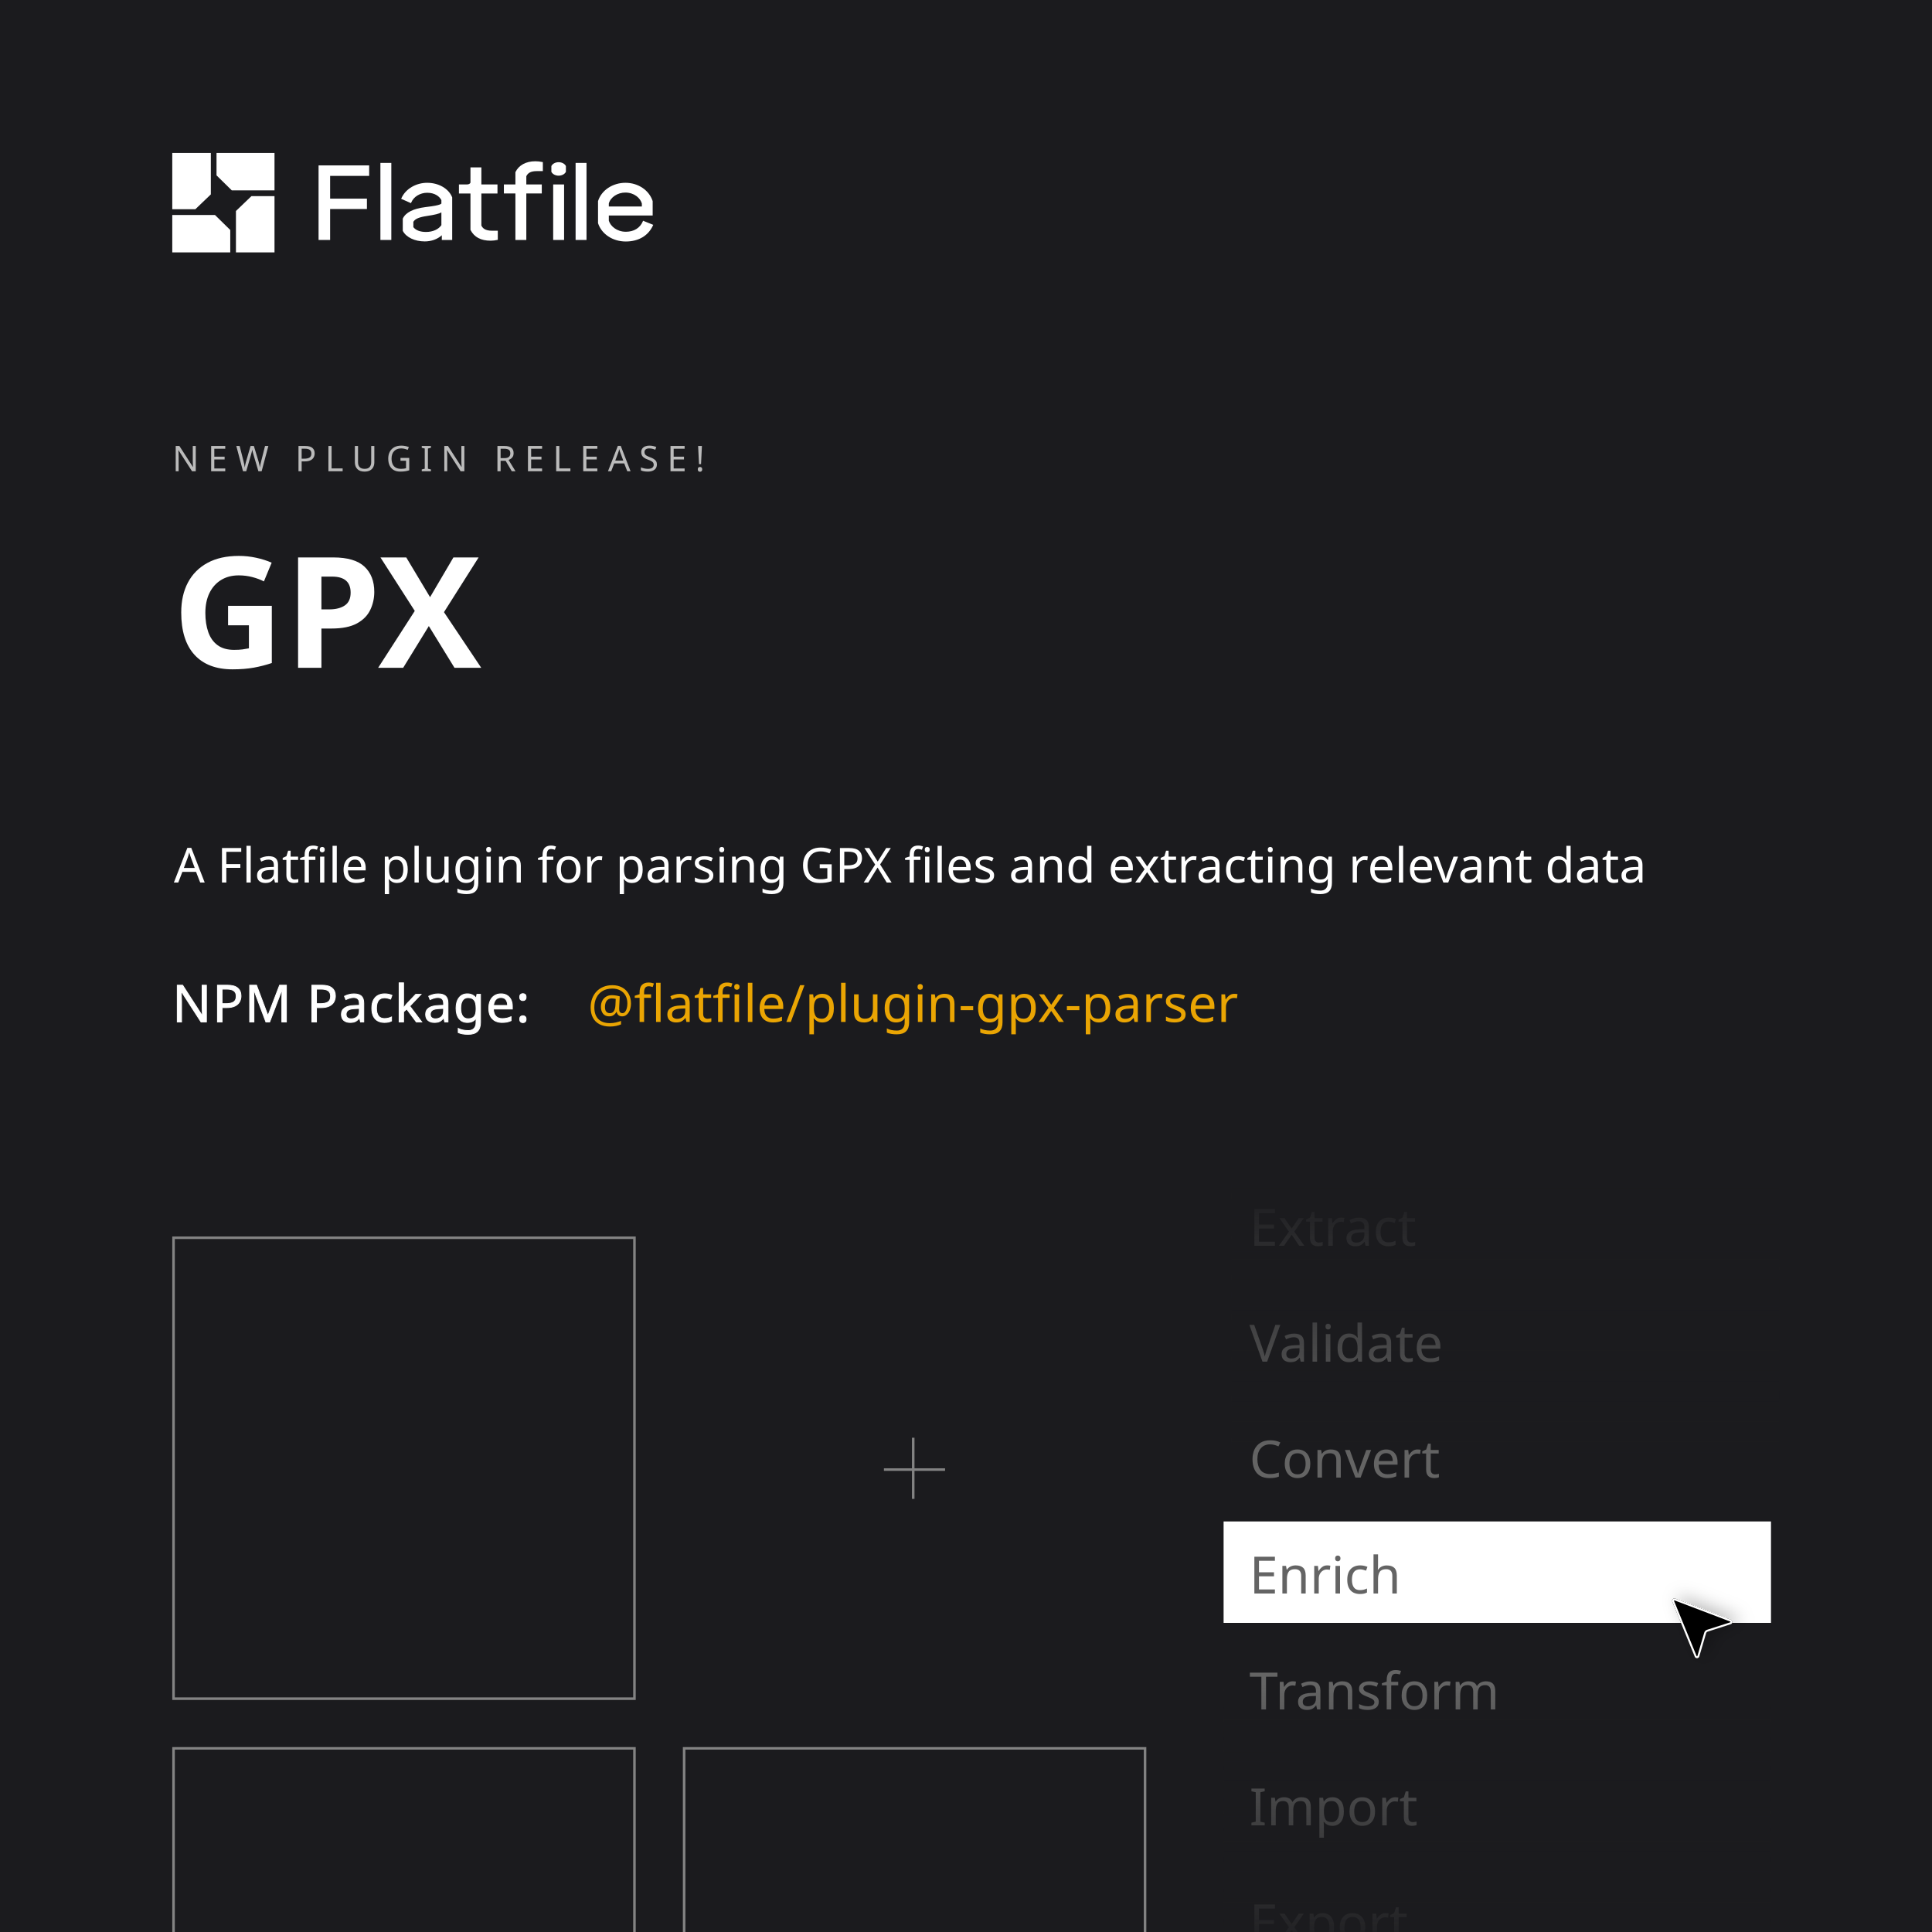
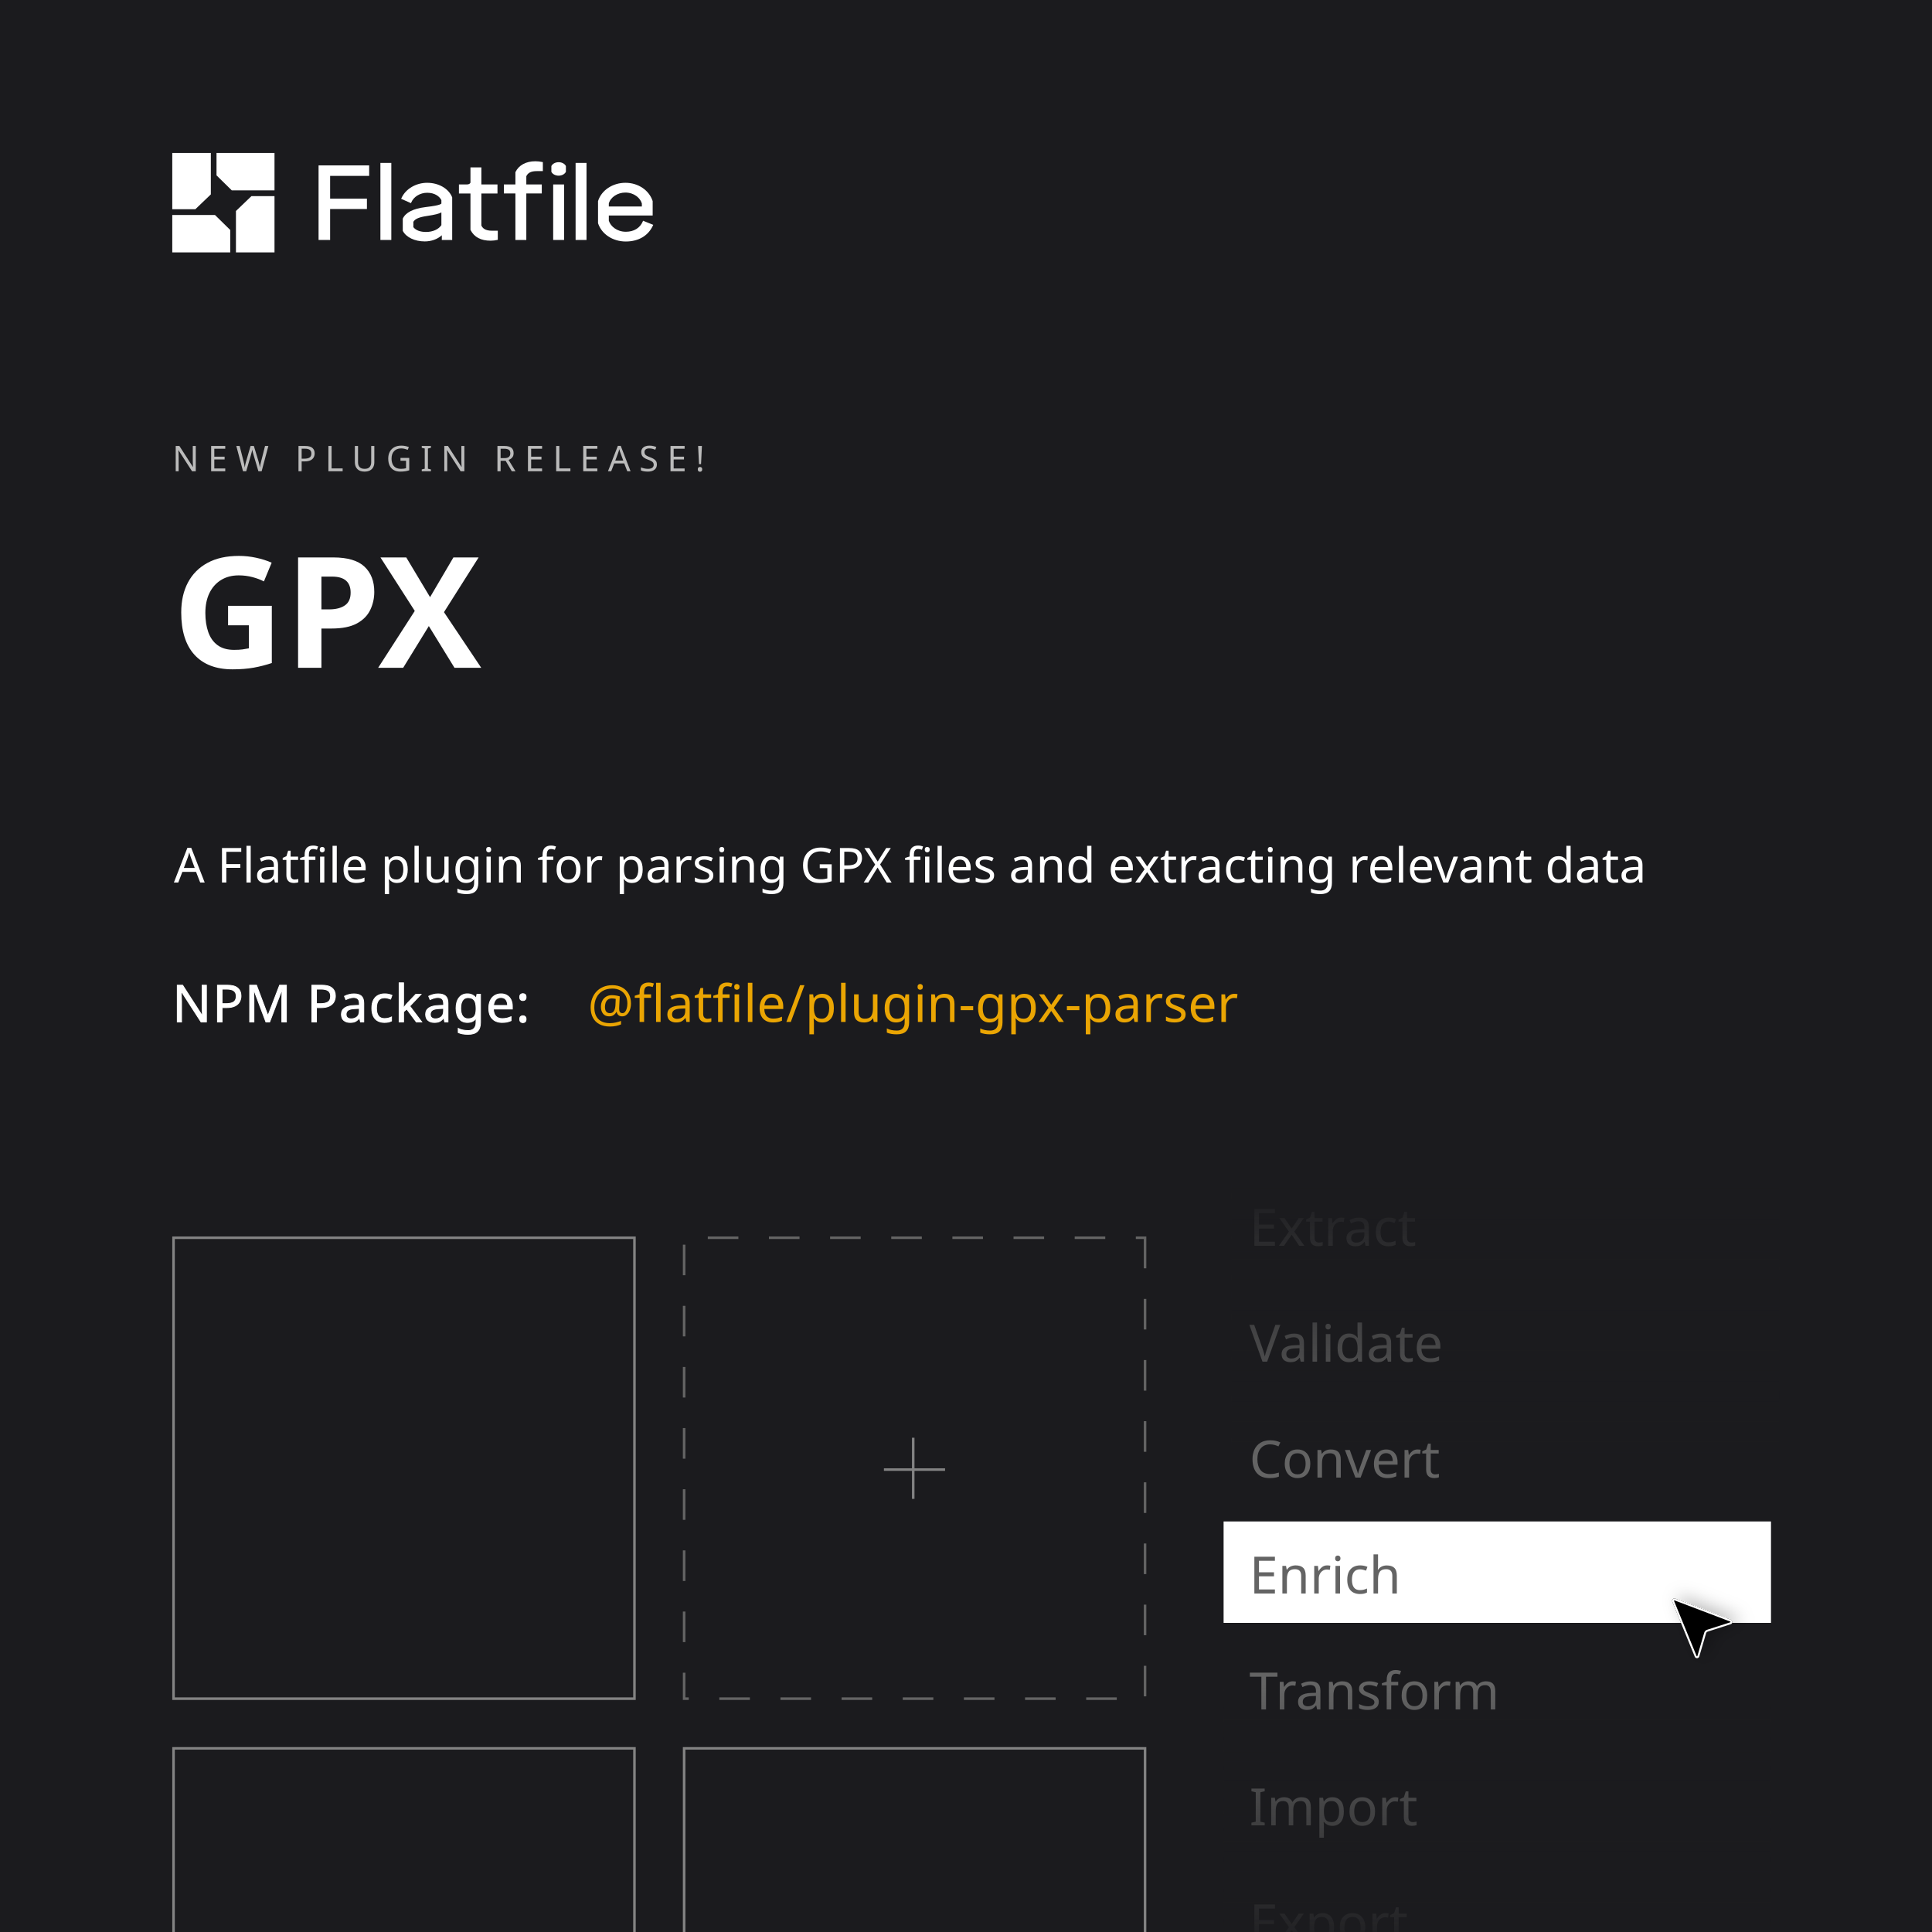
<svg xmlns="http://www.w3.org/2000/svg" width="1200" height="1200" viewBox="0 0 1200 1200" fill="none">
  <g clip-path="url(#clip0_435_2)">
    <rect width="1200" height="1200" fill="#1B1B1E" />
    <path d="M170.5 118.248H143.973L134.484 108.925V95.009H170.5V118.248Z" fill="white" />
    <path d="M130.953 95V120.741L121.345 129.945H107V95H130.953Z" fill="white" />
    <path d="M107 133.536H133.527L143.017 142.859V156.779H107V133.536Z" fill="white" />
    <path d="M146.548 156.784V131.048L156.155 121.839H170.5V156.784H146.548Z" fill="white" />
    <path d="M197.87 149.046H205.045V129.821H227.905V123.373H205.045V109.247H229.296V102.734H197.87V149.046Z" fill="white" />
    <path d="M243.055 101.191H236.277V149.046H243.055V101.191Z" fill="white" />
    <path d="M265.35 113.536C258.317 113.536 251.886 117.366 249.344 123.07L249.159 123.483L255.265 126.184L255.449 125.743C256.973 122.142 260.949 119.727 265.35 119.727C270.159 119.727 273.037 122.083 274.153 124.319V126.441C273.235 127.438 269.08 128.035 264.162 128.65C256.661 129.592 251.966 131.971 250.21 135.732L250.168 135.824V143.365L250.22 143.461C252.288 147.402 257.626 149.951 263.826 149.951C267.939 149.951 271.73 148.568 274.419 146.12V149.05H280.865V122.592L280.831 122.514C278.692 117.146 272.473 113.54 265.35 113.54V113.536ZM264.688 144.077C260.996 144.077 258.327 143.075 256.746 141.101V137.771C257.82 135.925 260.334 134.859 265.355 134.12C269.955 133.44 272.653 132.779 274.153 131.929V139.833C272.417 142.451 268.801 144.072 264.688 144.072V144.077Z" fill="white" />
    <path d="M298.988 140.067V120.177H308.993V114.564H298.988V103.956H292.21V113.453C291.865 114.202 291.107 114.564 289.9 114.564H285.054V120.177H292.21V142.781L292.262 142.878C294.591 147.328 298.675 149.496 304.743 149.496C306.115 149.496 307.762 149.307 308.841 149.032L309.191 148.94V143.305H305.604C301.131 143.305 299.707 141.592 298.988 140.067Z" fill="white" />
    <path d="M332.458 100.162C326.712 100.162 322.23 102.601 320.171 106.854L320.129 106.946V114.56H312.973V120.172H320.129V149.041H326.906V120.172H336.514V114.56H326.906V109.458C327.942 107.262 329.949 106.284 333.39 106.284H337.176V100.704L336.812 100.622C335.543 100.332 333.92 100.158 332.462 100.158L332.458 100.162Z" fill="white" />
    <path d="M350.367 114.565H343.589V149.046H350.367V114.565Z" fill="white" />
    <path d="M346.978 100.741C345.028 100.741 343.277 101.645 342.519 103.042L342.463 103.143V106.711L342.519 106.812C343.277 108.213 345.028 109.113 346.978 109.113C348.928 109.113 350.679 108.208 351.436 106.812L351.493 106.711V103.143L351.436 103.042C350.679 101.641 348.928 100.741 346.978 100.741Z" fill="white" />
    <path d="M364.291 101.191H357.514V149.046H364.291V101.191Z" fill="white" />
    <path d="M399.418 137.119L399.238 137.546C397.534 141.615 393.71 143.948 388.745 143.948C383.141 143.948 379.189 140.504 378.153 137.078V133.872H405.386V124.99L405.362 124.852C403.133 118.087 396.346 113.536 388.48 113.536C380.614 113.536 373.619 118.083 371.465 124.852L371.447 124.916V138.552L371.47 138.69C373.699 145.454 380.619 150.001 388.683 150.001C396.748 150.001 402.697 146.295 405.547 140.086L405.745 139.654L399.422 137.11L399.418 137.119ZM398.67 128.26H378.148V126.395C379.18 122.514 383.581 119.598 388.409 119.598C393.89 119.598 397.704 123.01 398.67 126.4V128.26Z" fill="white" />
    <text fill="#BBBBBB" style="white-space:pre" font-family="Mikro" font-size="22" font-weight="300" letter-spacing="0.24em">
      <tspan x="107" y="292.7">NEW PLUGIN RELEASE!</tspan>
    </text>
    <text fill="white" style="white-space:pre" font-family="Flatfile Diatype" font-size="30" font-weight="300" letter-spacing="0em">
      <tspan x="108" y="548.15">A Flatfile plugin for parsing GPX files and extracting relevant data</tspan>
    </text>
    <text fill="white" style="white-space:pre" font-family="Flatfile Diatype" font-size="96" font-weight="bold" letter-spacing="0em">
      <tspan x="107" y="414.78">GPX</tspan>
    </text>
    <text fill="white" stroke="white" stroke-width="0.5" style="white-space:pre" font-family="Flatfile Diatype Mono" font-size="32" letter-spacing="0.02em">
      <tspan x="107" y="634.76">NPM Package:</tspan>
    </text>
    <text fill="#FFB300" fill-opacity="0.906" style="white-space:pre" font-family="Flatfile Diatype Mono" font-size="32" letter-spacing="0em">
      <tspan x="365" y="634.76">@flatfile/plugin-gpx-parser</tspan>
    </text>
    <line x1="587" y1="912.783" x2="549.016" y2="912.783" stroke="#838383" stroke-width="1.583" />
    <line x1="567.217" y1="930.984" x2="567.217" y2="893" stroke="#838383" stroke-width="1.583" />
    <rect x="711.209" y="1085.93" width="286.28" height="286.28" transform="rotate(90 711.209 1085.93)" stroke="#838383" stroke-width="1.583" />
    <rect x="394.072" y="768.791" width="286.28" height="286.28" transform="rotate(90 394.072 768.791)" stroke="#838383" stroke-width="1.583" />
    <rect x="394.072" y="1085.93" width="286.28" height="286.28" transform="rotate(90 394.072 1085.93)" stroke="#838383" stroke-width="1.583" />
    <rect x="760" y="945" width="340" height="63" fill="white" />
+     <rect x="711.209" y="768.791" width="286.28" height="286.28" transform="rotate(90 711.209 768.791)" stroke="#646464" stroke-width="1.583" stroke-dasharray="18.99 18.99" />
    <g clip-path="url(#clip1_435_2)" id="type-selector">
      <text fill="#646464" style="white-space:pre" font-family="Flatfile Diatype Mono" font-size="32" letter-spacing="0em">
        <tspan x="776" y="773.76">Extract</tspan>
        <tspan x="776" y="845.76">Validate</tspan>
        <tspan x="776" y="917.76">Convert</tspan>
        <tspan x="776" y="989.76">Enrich</tspan>
        <tspan x="776" y="1061.76">Transform</tspan>
        <tspan x="776" y="1133.76">Import</tspan>
        <tspan x="776" y="1205.76">Export</tspan>
      </text>
    </g>
    <rect x="765" y="735" width="340" height="170" fill="url(#paint0_linear_435_2)" />
    <rect x="1100" y="1216" width="340" height="170" transform="rotate(-180 1100 1216)" fill="url(#paint1_linear_435_2)" />
    <g filter="url(#filter0_d_435_2)">
      <path d="M1038.68 994.854C1038.19 993.657 1039.36 992.452 1040.57 992.912L1075.09 1006.03C1076.39 1006.53 1076.34 1008.39 1075.01 1008.82L1060.66 1013.43C1060.19 1013.58 1059.83 1013.95 1059.69 1014.42L1055.45 1028.89C1055.05 1030.23 1053.19 1030.32 1052.66 1029.03L1038.68 994.854Z" fill="black" />
      <path d="M1039.24 994.624C1038.95 993.917 1039.64 993.206 1040.35 993.477L1074.87 1006.6C1075.64 1006.89 1075.61 1007.99 1074.83 1008.24L1060.48 1012.86C1059.82 1013.07 1059.31 1013.59 1059.11 1014.25L1054.87 1028.72C1054.63 1029.51 1053.53 1029.56 1053.22 1028.8L1039.24 994.624Z" stroke="white" stroke-width="1.21" />
    </g>
  </g>
  <defs>
    <filter id="filter0_d_435_2" x="1032.56" y="981.812" width="57.478" height="57.136" filterUnits="userSpaceOnUse" color-interpolation-filters="sRGB">
      <feFlood flood-opacity="0" result="BackgroundImageFix" />
      <feColorMatrix in="SourceAlpha" type="matrix" values="0 0 0 0 0 0 0 0 0 0 0 0 0 0 0 0 0 0 127 0" result="hardAlpha" />
      <feOffset dx="4" dy="-1" />
      <feGaussianBlur stdDeviation="5" />
      <feComposite in2="hardAlpha" operator="out" />
      <feColorMatrix type="matrix" values="0 0 0 0 0 0 0 0 0 0 0 0 0 0 0 0 0 0 0.27 0" />
      <feBlend mode="normal" in2="BackgroundImageFix" result="effect1_dropShadow_435_2" />
      <feBlend mode="normal" in="SourceGraphic" in2="effect1_dropShadow_435_2" result="shape" />
    </filter>
    <linearGradient id="paint0_linear_435_2" x1="935" y1="735" x2="935" y2="905" gradientUnits="userSpaceOnUse">
      <stop stop-color="#1B1B1E" />
      <stop offset="1" stop-color="#1B1B1E" stop-opacity="0" />
    </linearGradient>
    <linearGradient id="paint1_linear_435_2" x1="1270" y1="1216" x2="1270" y2="1386" gradientUnits="userSpaceOnUse">
      <stop stop-color="#1B1B1E" />
      <stop offset="1" stop-color="#1B1B1E" stop-opacity="0" />
    </linearGradient>
    <clipPath id="clip0_435_2">
      <rect width="1200" height="1200" fill="white" />
    </clipPath>
    <clipPath id="clip1_435_2">
      <rect width="175" height="465" fill="white" transform="translate(776 735)" />
    </clipPath>
  </defs>
</svg>
